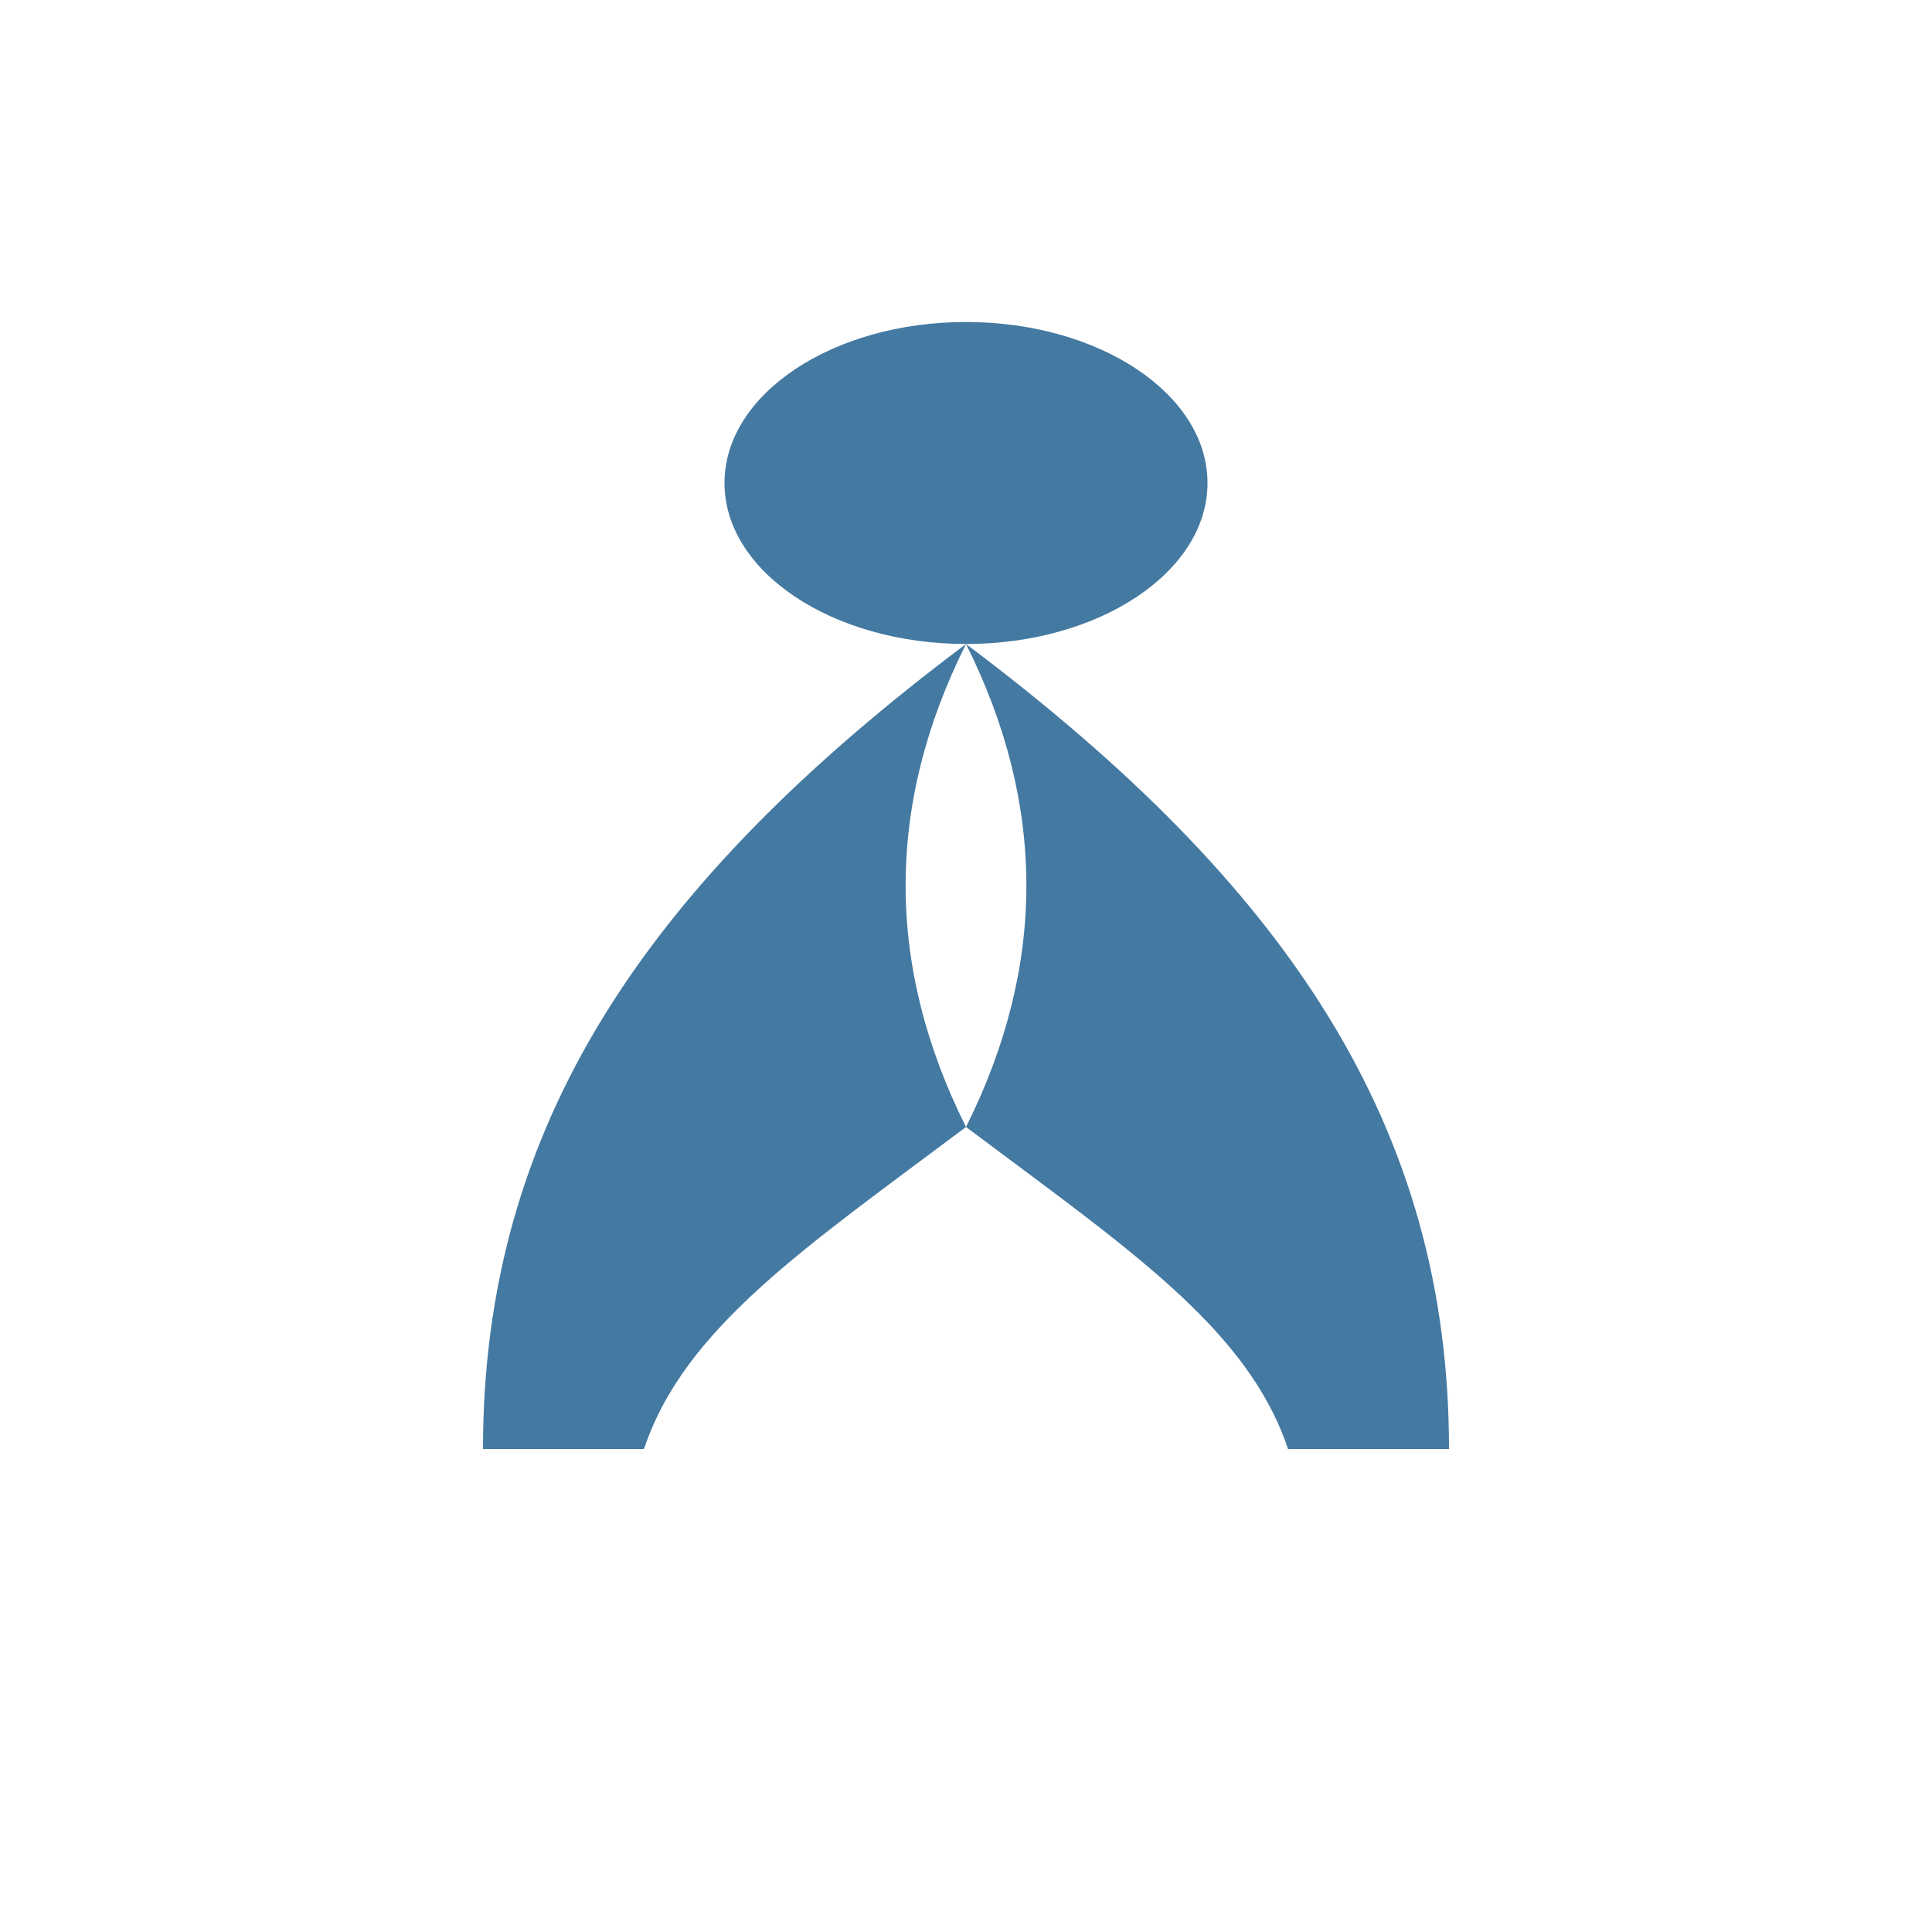
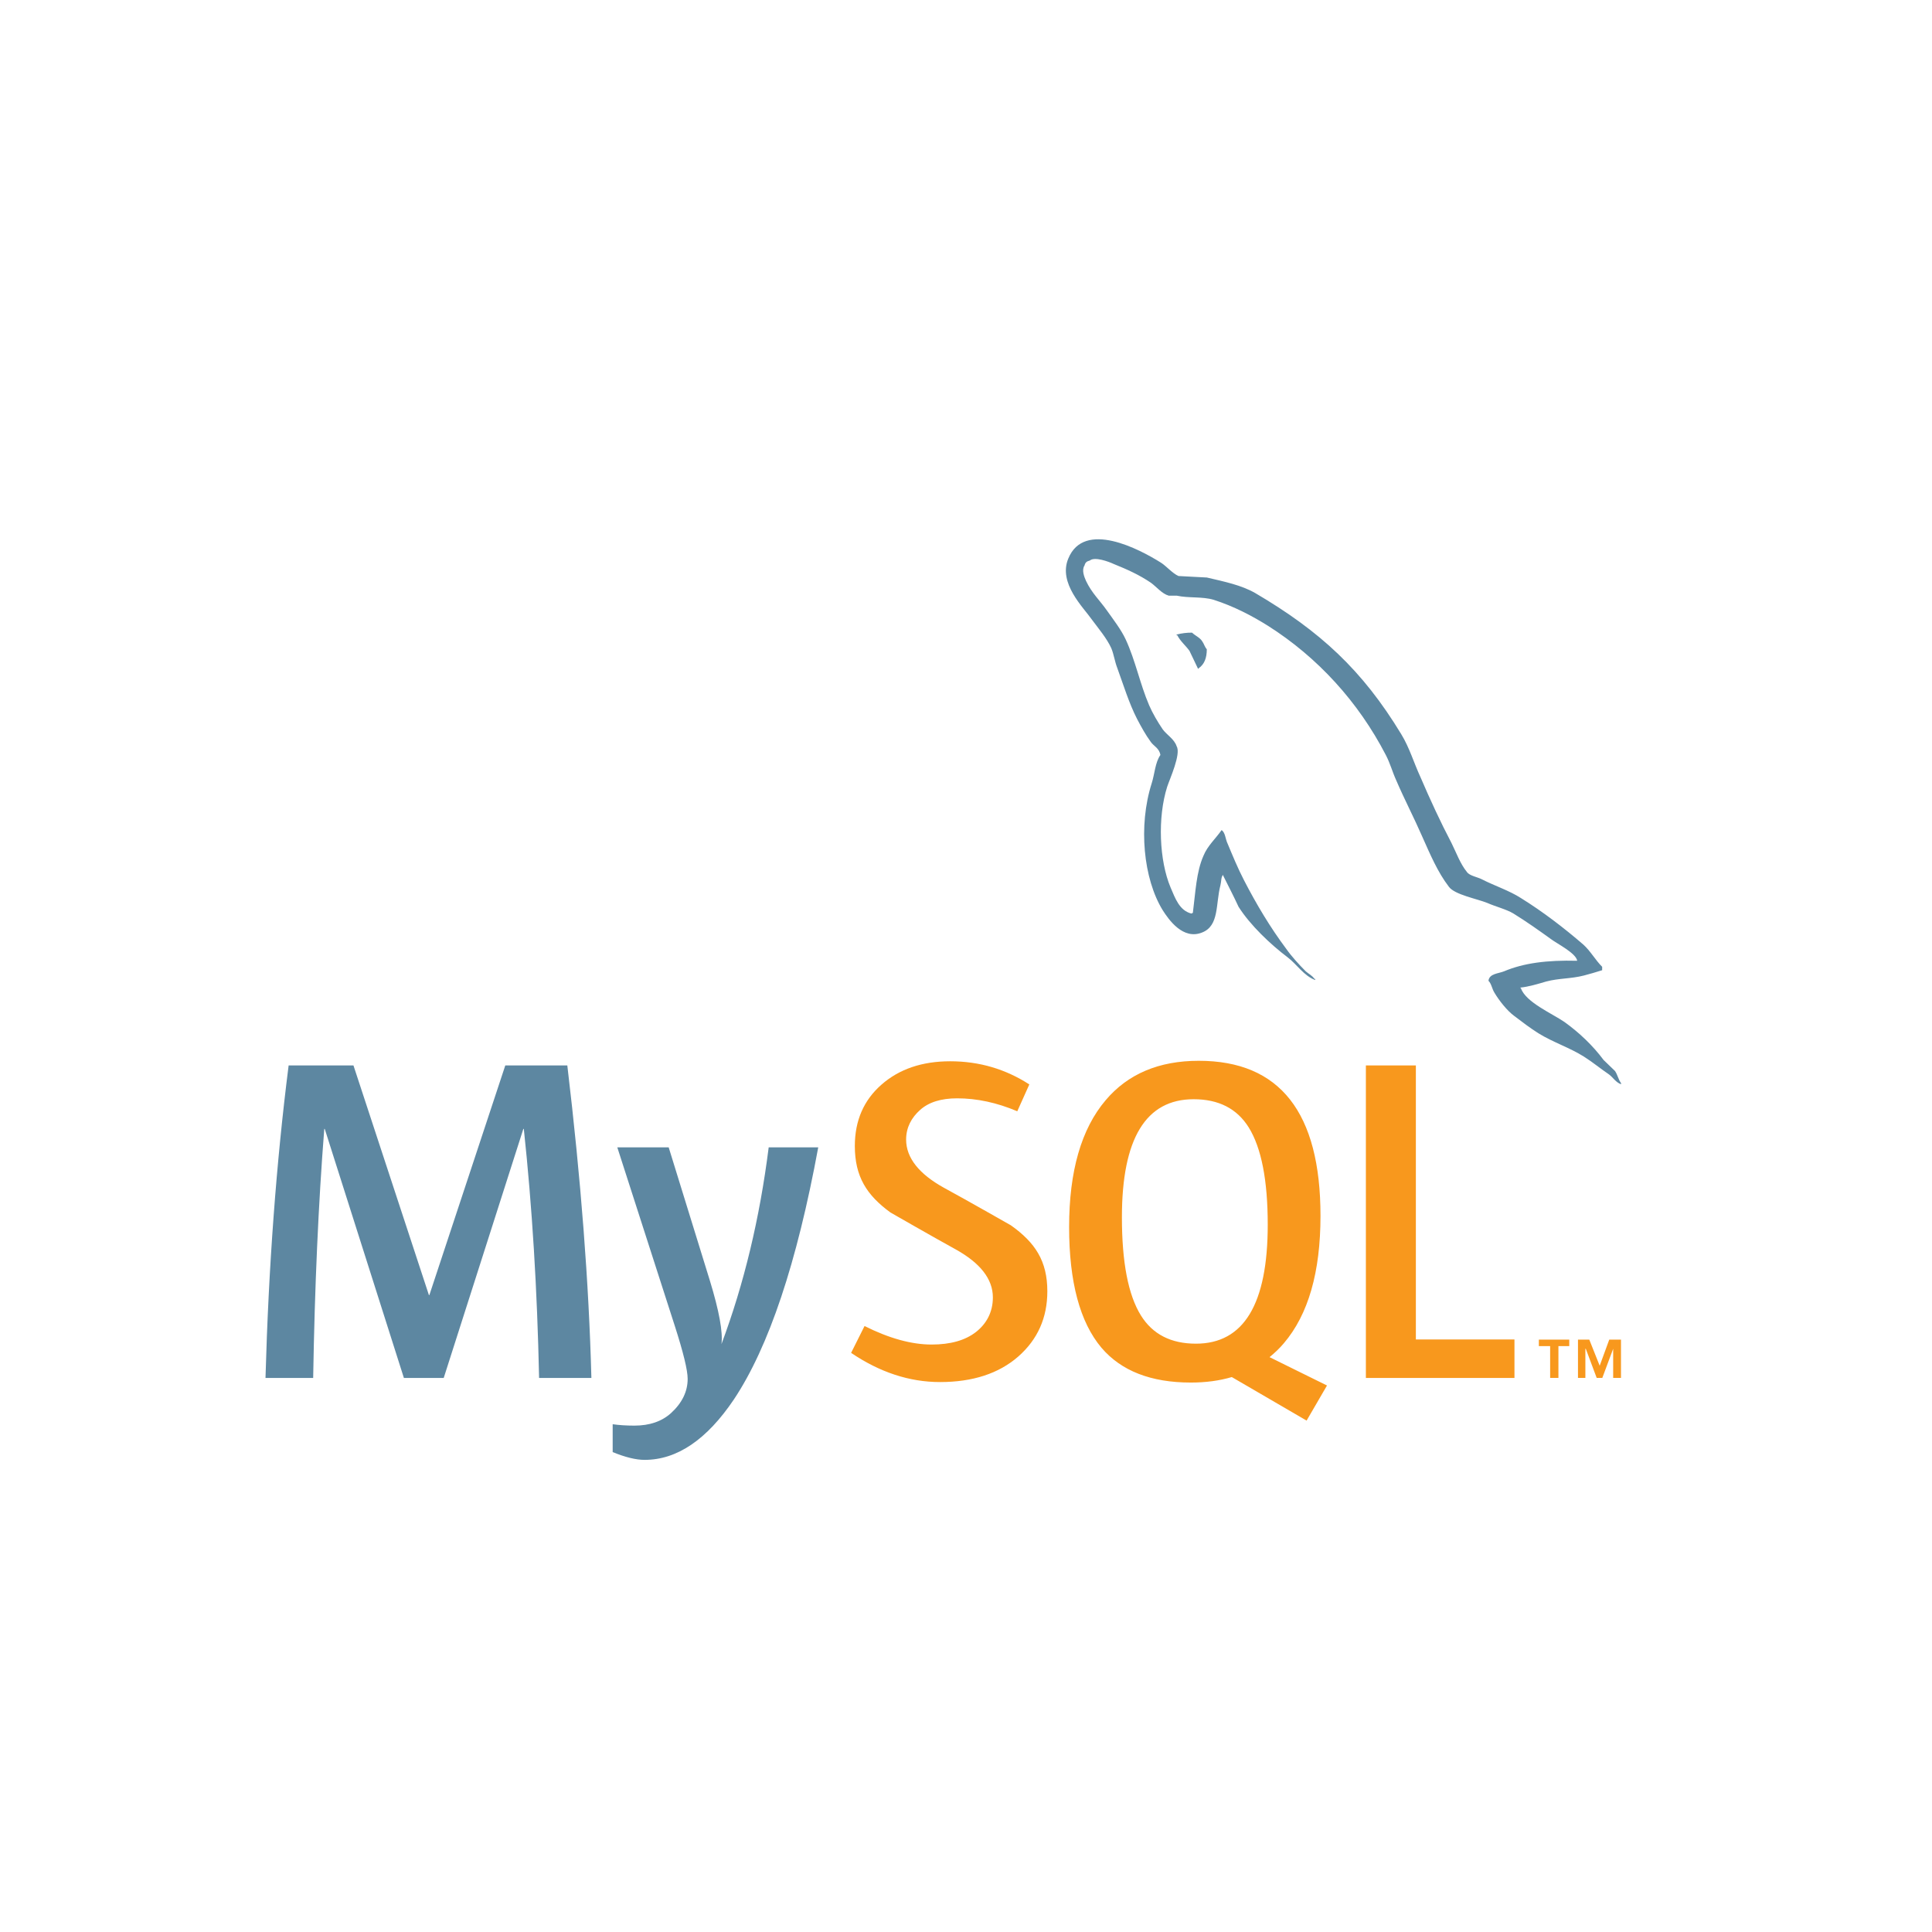
- <svg xmlns="http://www.w3.org/2000/svg" viewBox="0 0 24 24" aria-label="MySQL">
-   <path fill="#4479A1" d="M6 18c0-4 2-7 6-10-1 2-1 4 0 6-2 1.5-3.5 2.5-4 4H6zm6-10c4 3 6 6 6 10h-2c-.5-1.5-2-2.5-4-4 1-2 1-4 0-6z" />
-   <ellipse cx="12" cy="6" rx="3" ry="2" fill="#4479A1" />
+ <svg xmlns="http://www.w3.org/2000/svg" width="800px" height="800px" viewBox="-18.458 -22.75 191.151 191.151">
+   <path d="M-18.458 6.58h191.151v132.49H-18.458V6.58z" fill="none" />
+   <path d="M40.054 113.583h-5.175c-.183-8.735-.687-16.947-1.511-24.642h-.046l-7.879 24.642h-3.94l-7.832-24.642h-.045c-.581 7.388-.947 15.602-1.099 24.642H7.81c.304-10.993 1.068-21.299 2.289-30.919h6.414l7.465 22.719h.046l7.511-22.719h6.137c1.344 11.268 2.138 21.575 2.382 30.919M62.497 90.771c-2.107 11.434-4.887 19.742-8.337 24.928-2.688 3.992-5.633 5.99-8.84 5.99-.855 0-1.91-.258-3.16-.77v-2.757c.611.088 1.328.138 2.152.138 1.498 0 2.702-.412 3.62-1.238 1.098-1.006 1.647-2.137 1.647-3.388 0-.858-.428-2.612-1.282-5.268L42.618 90.77h5.084l4.076 13.19c.916 2.995 1.298 5.086 1.145 6.277 2.229-5.953 3.786-12.444 4.673-19.468h4.901v.002z" fill="#5d87a1" />
+   <path d="M131.382 113.583h-14.7V82.664h4.945v27.113h9.755v3.806zM112.834 114.33l-5.684-2.805c.504-.414.986-.862 1.42-1.381 2.416-2.838 3.621-7.035 3.621-12.594 0-10.229-4.014-15.346-12.045-15.346-3.938 0-7.01 1.298-9.207 3.895-2.414 2.84-3.619 7.022-3.619 12.551 0 5.435 1.068 9.422 3.205 11.951 1.955 2.291 4.902 3.438 8.843 3.438 1.47 0 2.819-.18 4.048-.543l7.4 4.308 2.018-3.474zm-18.413-6.934c-1.252-2.014-1.878-5.248-1.878-9.707 0-7.785 2.365-11.682 7.1-11.682 2.475 0 4.289.932 5.449 2.792 1.25 2.017 1.879 5.222 1.879 9.619 0 7.849-2.367 11.774-7.099 11.774-2.476.001-4.29-.928-5.451-2.796M85.165 105.013c0 2.622-.962 4.773-2.884 6.458-1.924 1.678-4.504 2.519-7.737 2.519-3.024 0-5.956-.966-8.794-2.888l1.329-2.655c2.442 1.223 4.653 1.831 6.638 1.831 1.863 0 3.319-.413 4.375-1.232 1.055-.822 1.684-1.975 1.684-3.433 0-1.837-1.281-3.407-3.631-4.722-2.167-1.19-6.501-3.678-6.501-3.678-2.349-1.712-3.525-3.55-3.525-6.578 0-2.506.877-4.529 2.632-6.068 1.757-1.545 4.024-2.315 6.803-2.315 2.87 0 5.479.769 7.829 2.291l-1.192 2.656c-2.01-.854-3.994-1.281-5.951-1.281-1.585 0-2.809.381-3.66 1.146-.858.762-1.387 1.737-1.387 2.933 0 1.828 1.308 3.418 3.722 4.759 2.196 1.192 6.638 3.723 6.638 3.723 2.409 1.709 3.612 3.53 3.612 6.534" fill="#f8981d" />
+   <path d="M137.59 72.308c-2.99-.076-5.305.225-7.248 1.047-.561.224-1.453.224-1.531.933.303.3.338.784.601 1.198.448.747 1.229 1.752 1.942 2.276.783.6 1.569 1.194 2.393 1.717 1.453.899 3.1 1.422 4.516 2.318.825.521 1.645 1.195 2.471 1.756.406.299.666.784 1.193.971v-.114c-.264-.336-.339-.822-.598-1.196l-1.122-1.082c-1.084-1.456-2.431-2.727-3.884-3.771-1.196-.824-3.812-1.944-4.297-3.322l-.076-.076c.822-.077 1.797-.375 2.578-.604 1.271-.335 2.43-.259 3.734-.594.6-.15 1.195-.338 1.797-.523v-.337c-.676-.673-1.158-1.567-1.869-2.203-1.902-1.643-3.998-3.25-6.164-4.595-1.16-.749-2.652-1.231-3.887-1.868-.445-.225-1.195-.336-1.457-.71-.67-.822-1.047-1.904-1.533-2.877-1.08-2.053-2.129-4.331-3.061-6.502-.674-1.456-1.084-2.91-1.906-4.257-3.85-6.35-8.031-10.196-14.457-13.971-1.381-.786-3.024-1.121-4.779-1.533l-2.803-.148c-.598-.262-1.197-.973-1.719-1.309-2.132-1.344-7.621-4.257-9.189-.411-1.01 2.431 1.494 4.821 2.354 6.054.635.856 1.458 1.83 1.902 2.802.263.635.337 1.309.6 1.98.598 1.644 1.157 3.473 1.943 5.007.41.782.857 1.604 1.381 2.312.3.414.822.597.936 1.272-.521.744-.562 1.867-.861 2.801-1.344 4.221-.819 9.45 1.086 12.552.596.934 2.018 2.99 3.92 2.202 1.684-.672 1.311-2.801 1.795-4.668.111-.451.038-.747.262-1.043v.073c.521 1.045 1.047 2.052 1.53 3.1 1.159 1.829 3.177 3.735 4.858 5.002.895.676 1.604 1.832 2.725 2.245V74.1h-.074c-.227-.335-.559-.485-.857-.745-.674-.673-1.42-1.495-1.943-2.241-1.566-2.093-2.952-4.41-4.182-6.801-.602-1.16-1.121-2.428-1.606-3.586-.226-.447-.226-1.121-.601-1.346-.562.821-1.381 1.532-1.791 2.538-.711 1.609-.785 3.588-1.049 5.646l-.147.072c-1.19-.299-1.604-1.53-2.056-2.575-1.119-2.654-1.307-6.914-.336-9.976.26-.783 1.385-3.249.936-3.995-.225-.715-.973-1.122-1.383-1.685-.482-.708-1.01-1.604-1.346-2.39-.896-2.091-1.347-4.408-2.312-6.498-.451-.974-1.234-1.982-1.868-2.879-.712-1.008-1.495-1.718-2.058-2.913-.186-.411-.447-1.083-.148-1.53.073-.3.225-.412.523-.487.484-.409 1.867.111 2.352.336 1.385.56 2.543 1.083 3.699 1.867.523.375 1.084 1.085 1.755 1.272h.786c1.193.26 2.538.072 3.661.41 1.979.636 3.772 1.569 5.38 2.576 4.893 3.103 8.928 7.512 11.652 12.778.447.858.637 1.644 1.045 2.539.787 1.832 1.76 3.7 2.541 5.493.785 1.755 1.533 3.547 2.654 5.005.559.784 2.805 1.195 3.812 1.606.745.335 1.905.633 2.577 1.044 1.271.783 2.537 1.682 3.732 2.543.595.448 2.465 1.382 2.576 2.13M99.484 39.844a5.82 5.82 0 0 0-1.529.188v.075h.072c.301.597.824 1.011 1.197 1.532.301.599.562 1.193.857 1.791l.072-.074c.527-.373.789-.971.789-1.868-.227-.264-.262-.522-.451-.784-.22-.374-.705-.56-1.007-.86" fill="#5d87a1" />
+   <path d="M141.148 113.578h.774v-3.788h-1.161l-.947 2.585-1.029-2.585h-1.118v3.788h.731v-2.882h.041l1.078 2.882h.557l1.074-2.882v2.882zm-6.235 0h.819v-3.146h1.072v-.643h-3.008v.643h1.115l.002 3.146z" fill="#f8981d" />
</svg>
